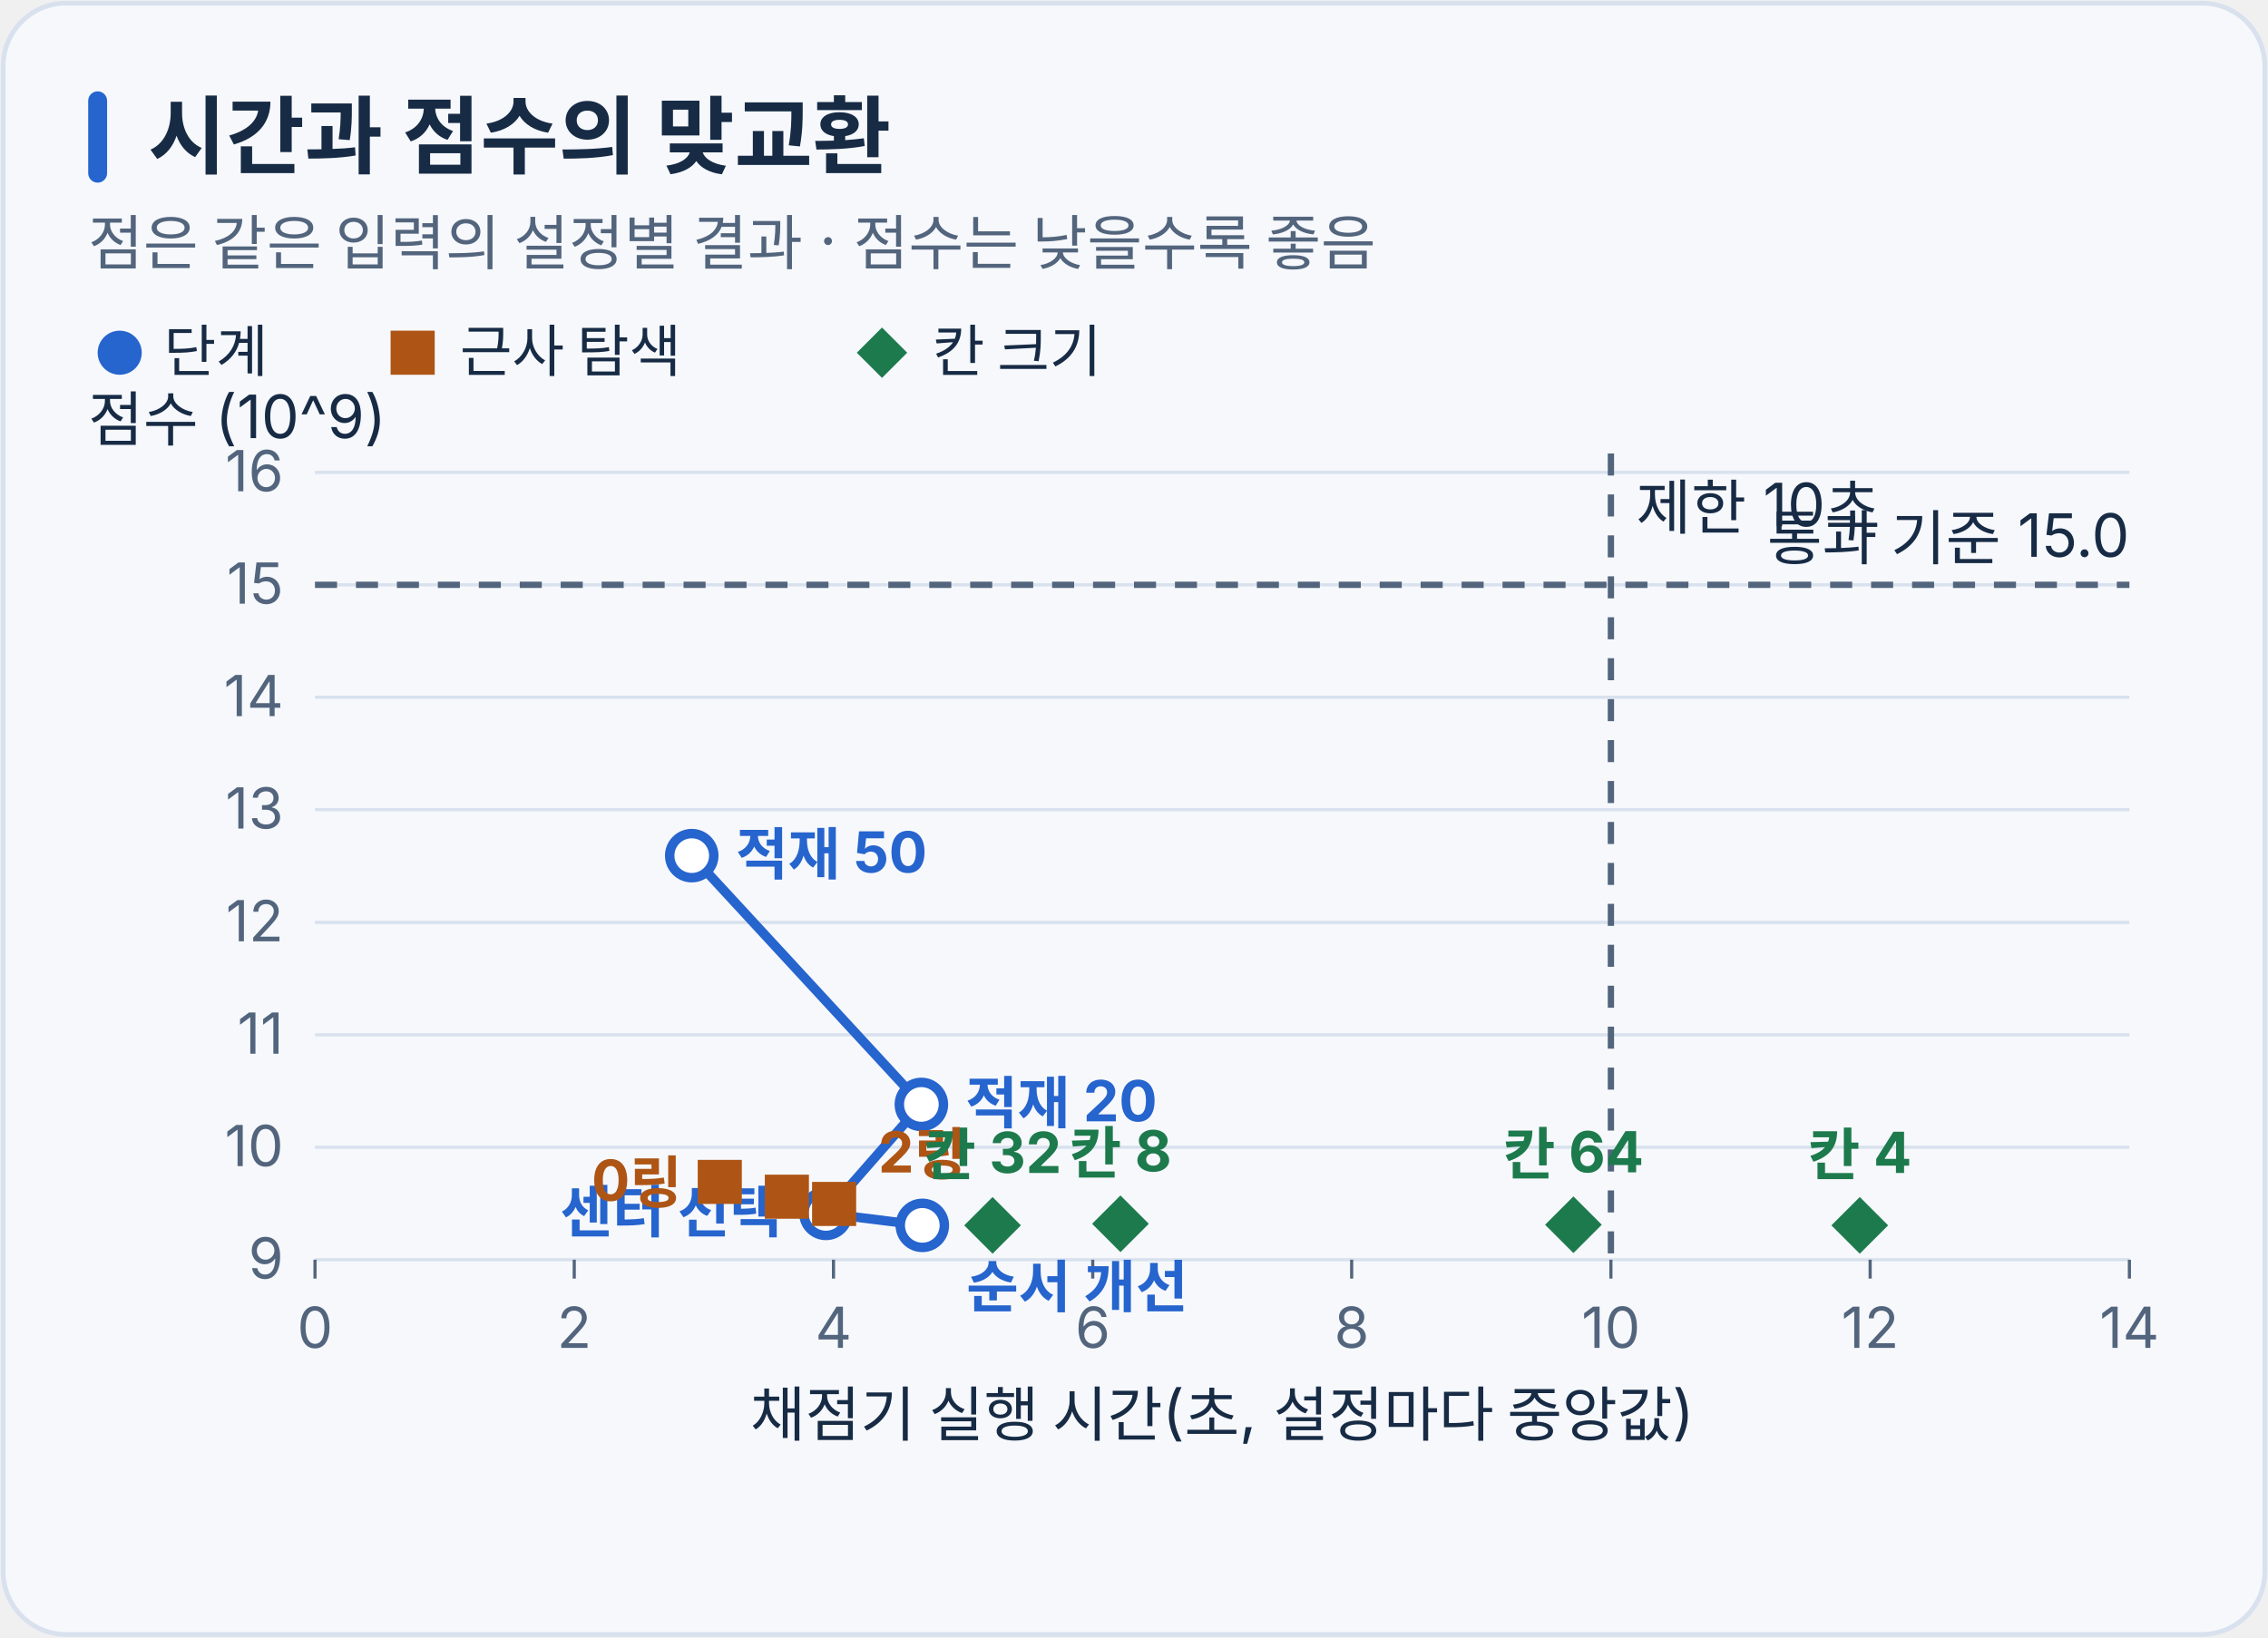
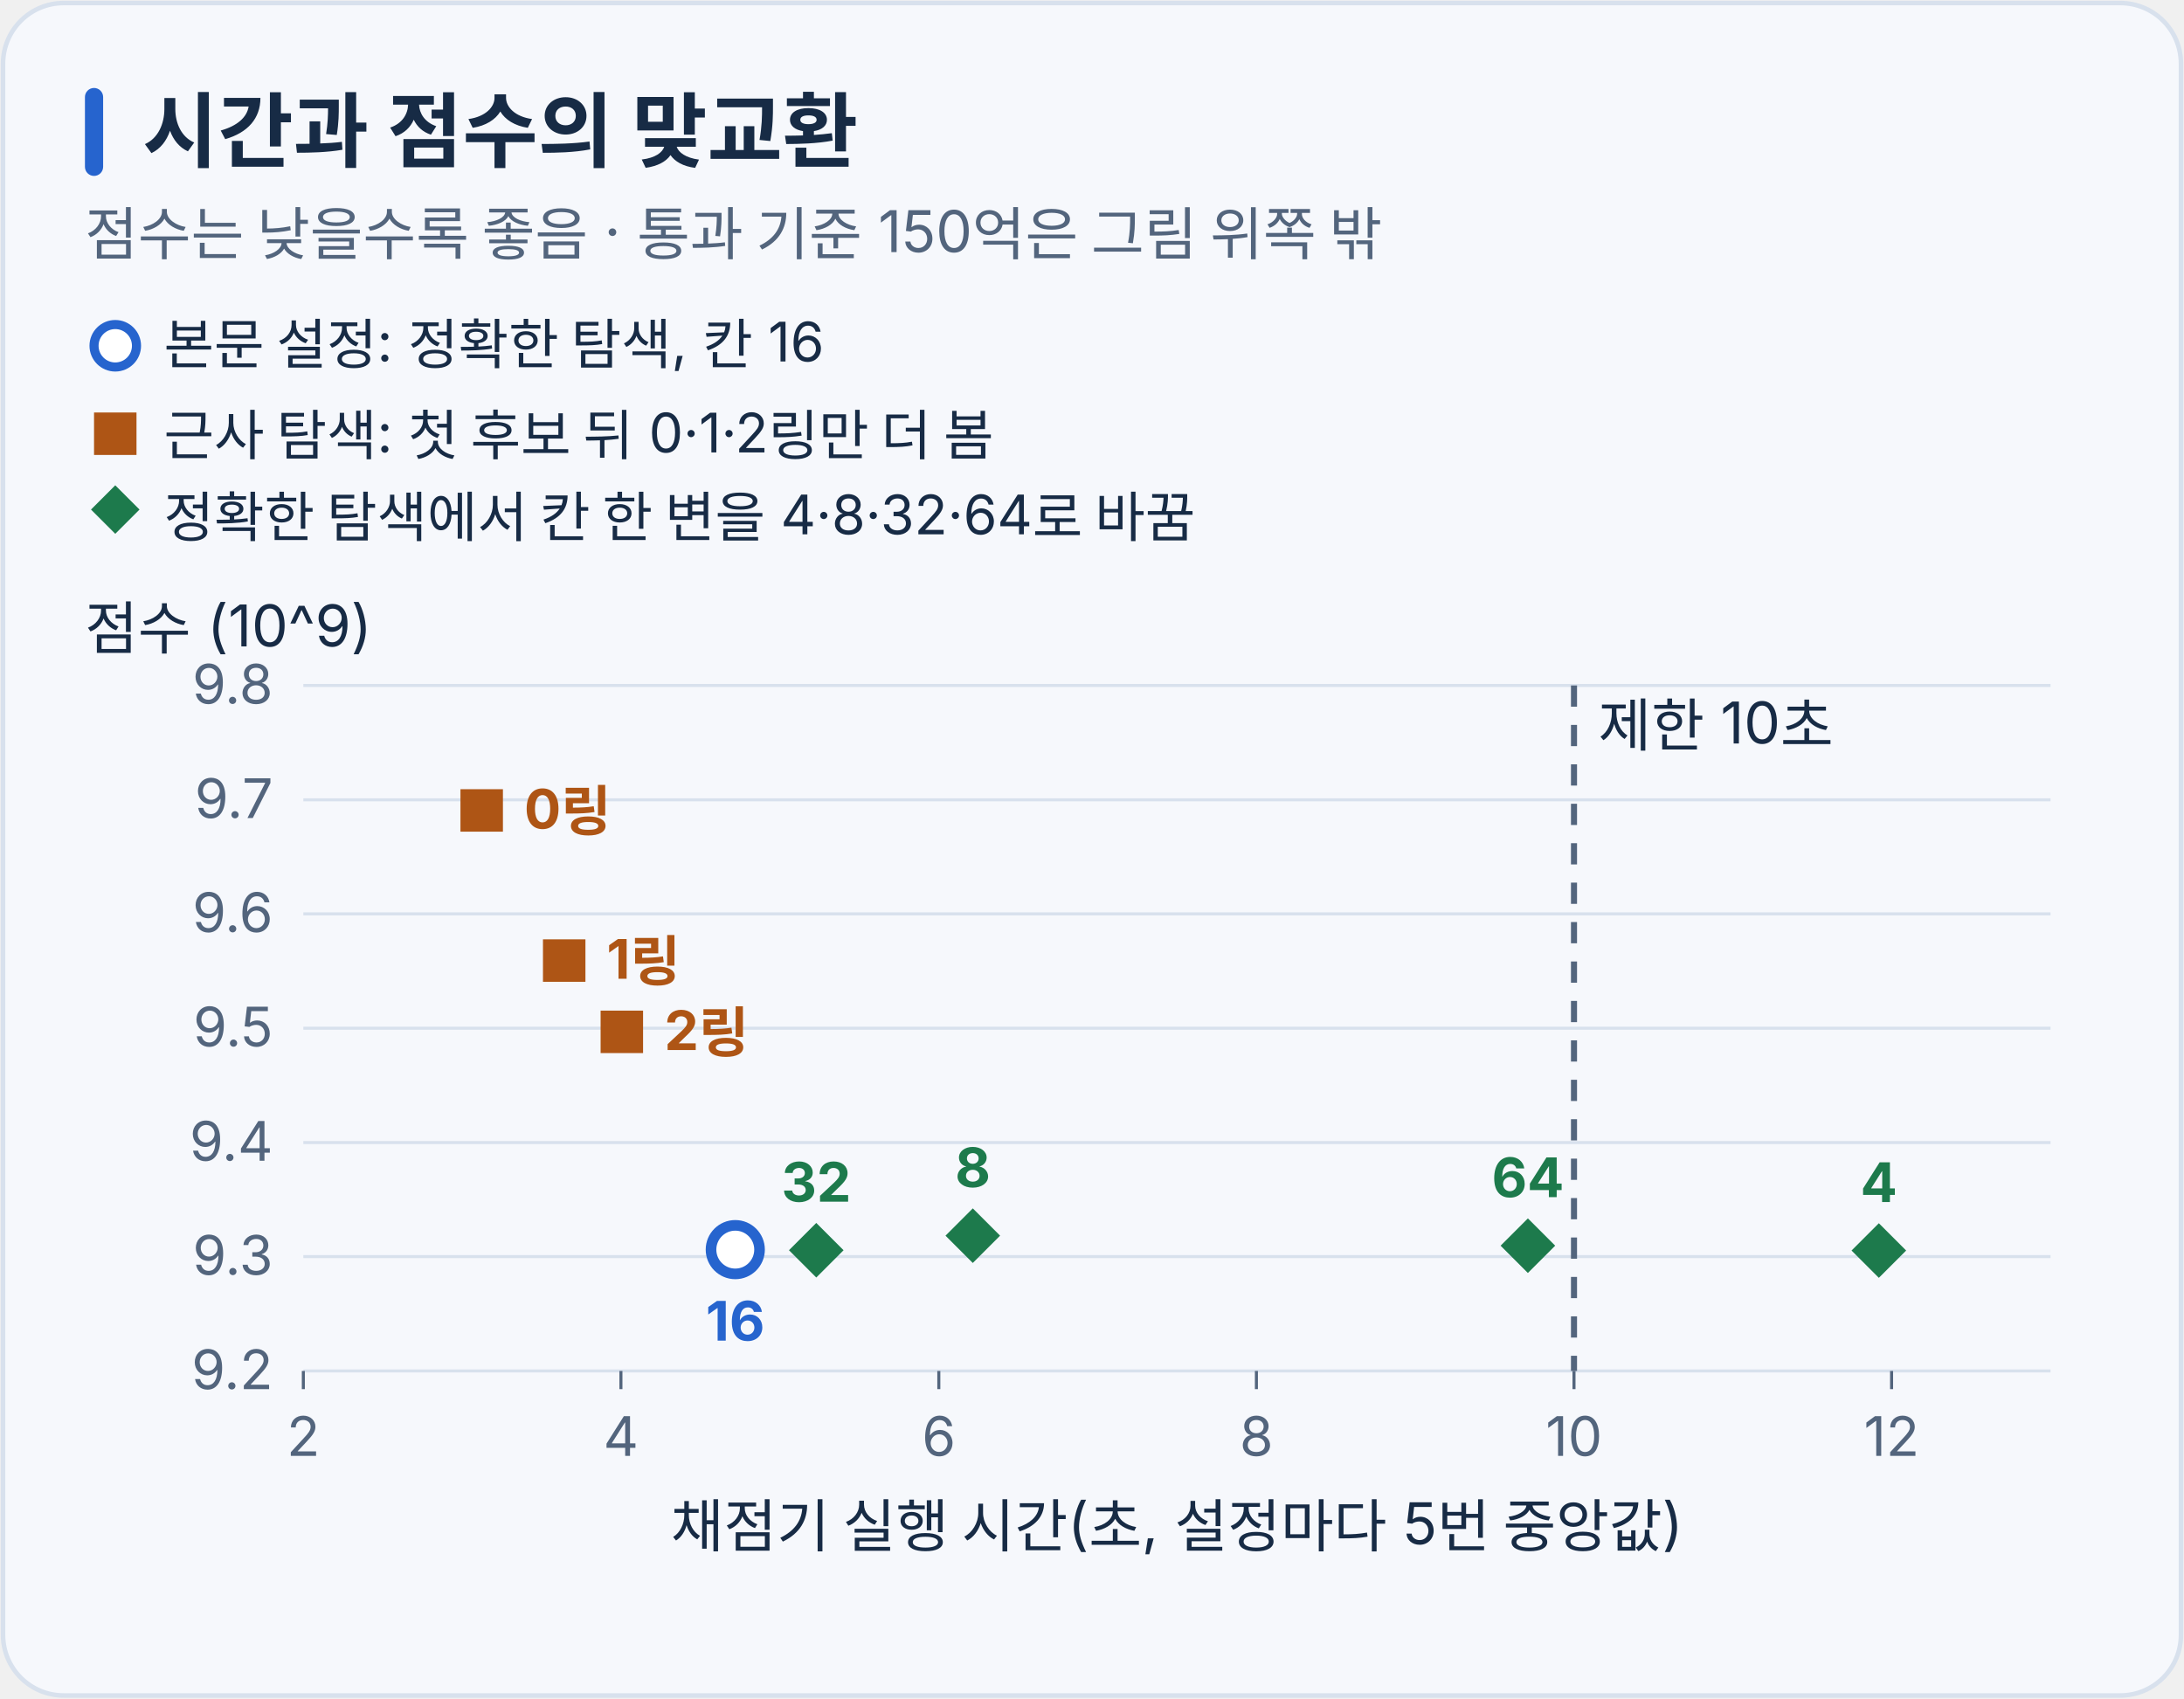
- <svg xmlns="http://www.w3.org/2000/svg" viewBox="0 0 720 520" role="img" aria-labelledby="title desc">
+ <svg xmlns="http://www.w3.org/2000/svg" viewBox="0 0 720 560" role="img" aria-labelledby="title desc">
  <style>text{font-family:-apple-system,BlinkMacSystemFont,"Apple SD Gothic Neo","Noto Sans KR",sans-serif}*{box-sizing:border-box}</style>
-   <rect x="1" y="1" width="718" height="518" rx="20" fill="#f6f8fc" stroke="#d8e1ed" stroke-width="1.5" />
+   <rect x="1" y="1" width="718" height="558" rx="20" fill="#f6f8fc" stroke="#d8e1ed" stroke-width="1.5" />
  <rect x="28" y="29" width="6" height="29" rx="3" fill="#2664ce" />
  <text x="47" y="53" font-size="27" fill="#172b45" font-weight="750">시간과 점수의 맞교환</text>
-   <text x="28" y="84" font-size="19" fill="#53657d">점은 같은 입력의 설정별 결과 · 점수는 낮을수록 좋음</text>
-   <circle cx="38" cy="112" r="7" fill="#2664ce" />
-   <text x="52" y="118" font-size="18" fill="#172b45">단계</text>
-   <rect x="124" y="105" width="14" height="14" fill="#ae5515" />
-   <text x="146" y="118" font-size="18" fill="#172b45">근사 탐색</text>
-   <path d="M 280 104 l 8 8 l -8 8 l -8 -8 z" fill="#1d7a4c" />
-   <text x="296" y="118" font-size="18" fill="#172b45">칸 크기</text>
-   <line x1="100" y1="400.0" x2="676" y2="400.0" stroke="#d8e1ed" stroke-width="1" />
-   <text x="90" y="406.0" font-size="18" fill="#53657d" text-anchor="end">9</text>
-   <line x1="100" y1="364.3" x2="676" y2="364.3" stroke="#d8e1ed" stroke-width="1" />
-   <text x="90" y="370.3" font-size="18" fill="#53657d" text-anchor="end">10</text>
-   <line x1="100" y1="328.6" x2="676" y2="328.6" stroke="#d8e1ed" stroke-width="1" />
-   <text x="90" y="334.6" font-size="18" fill="#53657d" text-anchor="end">11</text>
-   <line x1="100" y1="292.9" x2="676" y2="292.9" stroke="#d8e1ed" stroke-width="1" />
-   <text x="90" y="298.9" font-size="18" fill="#53657d" text-anchor="end">12</text>
-   <line x1="100" y1="257.1" x2="676" y2="257.1" stroke="#d8e1ed" stroke-width="1" />
-   <text x="90" y="263.1" font-size="18" fill="#53657d" text-anchor="end">13</text>
-   <line x1="100" y1="221.4" x2="676" y2="221.4" stroke="#d8e1ed" stroke-width="1" />
-   <text x="90" y="227.4" font-size="18" fill="#53657d" text-anchor="end">14</text>
-   <line x1="100" y1="185.7" x2="676" y2="185.7" stroke="#d8e1ed" stroke-width="1" />
-   <text x="90" y="191.7" font-size="18" fill="#53657d" text-anchor="end">15</text>
-   <line x1="100" y1="150.0" x2="676" y2="150.0" stroke="#d8e1ed" stroke-width="1" />
-   <text x="90" y="156.0" font-size="18" fill="#53657d" text-anchor="end">16</text>
-   <line x1="100.0" y1="400" x2="100.0" y2="406" stroke="#53657d" stroke-width="1" />
-   <text x="100.0" y="428" font-size="18" fill="#53657d" text-anchor="middle">0</text>
-   <line x1="182.3" y1="400" x2="182.3" y2="406" stroke="#53657d" stroke-width="1" />
-   <text x="182.3" y="428" font-size="18" fill="#53657d" text-anchor="middle">2</text>
-   <line x1="264.6" y1="400" x2="264.6" y2="406" stroke="#53657d" stroke-width="1" />
-   <text x="264.6" y="428" font-size="18" fill="#53657d" text-anchor="middle">4</text>
-   <line x1="346.9" y1="400" x2="346.9" y2="406" stroke="#53657d" stroke-width="1" />
-   <text x="346.9" y="428" font-size="18" fill="#53657d" text-anchor="middle">6</text>
-   <line x1="429.1" y1="400" x2="429.1" y2="406" stroke="#53657d" stroke-width="1" />
-   <text x="429.1" y="428" font-size="18" fill="#53657d" text-anchor="middle">8</text>
-   <line x1="511.4" y1="400" x2="511.4" y2="406" stroke="#53657d" stroke-width="1" />
-   <text x="511.4" y="428" font-size="18" fill="#53657d" text-anchor="middle">10</text>
-   <line x1="593.7" y1="400" x2="593.7" y2="406" stroke="#53657d" stroke-width="1" />
-   <text x="593.7" y="428" font-size="18" fill="#53657d" text-anchor="middle">12</text>
-   <line x1="676.0" y1="400" x2="676.0" y2="406" stroke="#53657d" stroke-width="1" />
-   <text x="676.0" y="428" font-size="18" fill="#53657d" text-anchor="middle">14</text>
-   <text x="388" y="456" font-size="19" fill="#172b45" text-anchor="middle">채점기 실행 시간(초, 설정마다 중앙값)</text>
-   <text x="28" y="140" font-size="19" fill="#172b45">점수 (10^9)</text>
-   <line x1="100" y1="185.7" x2="676" y2="185.7" stroke="#53657d" stroke-width="2" stroke-dasharray="7 6" />
-   <text x="676" y="177.7" font-size="19" fill="#172b45" text-anchor="end">통과 기준 15.0</text>
-   <line x1="511.4" y1="144" x2="511.4" y2="400" stroke="#53657d" stroke-width="2" stroke-dasharray="7 6" />
-   <text x="519.4" y="168" font-size="19" fill="#172b45">제한 10초</text>
-   <polyline points="219.6,271.7 292.5,350.7 262.2,385.3 292.8,389.1" fill="none" stroke="#2664ce" stroke-width="3" />
-   <circle cx="219.6" cy="271.7" r="7" fill="#ffffff" stroke="#2664ce" stroke-width="3" />
-   <circle cx="292.5" cy="350.7" r="7" fill="#ffffff" stroke="#2664ce" stroke-width="3" />
-   <circle cx="262.2" cy="385.3" r="7" fill="#ffffff" stroke="#2664ce" stroke-width="3" />
-   <circle cx="292.8" cy="389.1" r="7" fill="#ffffff" stroke="#2664ce" stroke-width="3" />
-   <text x="233.6" y="277.7" font-size="18" fill="#2664ce" font-weight="700" text-anchor="start">적재 50</text>
-   <text x="306.5" y="356.7" font-size="18" fill="#2664ce" font-weight="700" text-anchor="start">적재 20</text>
-   <text x="248.2" y="391.3" font-size="18" fill="#2664ce" font-weight="700" text-anchor="end">센터 선택</text>
-   <text x="306.8" y="415.1" font-size="18" fill="#2664ce" font-weight="700" text-anchor="start">순서 개선</text>
-   <rect x="221.5" y="368.3" width="14" height="14" fill="#ae5515" />
-   <rect x="242.8" y="373.0" width="14" height="14" fill="#ae5515" />
-   <rect x="257.8" y="375.3" width="14" height="14" fill="#ae5515" />
-   <text x="216.5" y="381.3" font-size="18" fill="#ae5515" font-weight="700" text-anchor="end">0링</text>
-   <text x="278.8" y="372.3" font-size="18" fill="#ae5515" font-weight="700">2링</text>
-   <path d="M 590.4 380.1 l 9 9 l -9 9 l -9 -9 z" fill="#1d7a4c" />
-   <text x="590.4" y="373.1" font-size="18" fill="#1d7a4c" font-weight="700" text-anchor="middle">칸 4</text>
-   <path d="M 355.7 379.6 l 9 9 l -9 9 l -9 -9 z" fill="#1d7a4c" />
-   <text x="355.7" y="372.6" font-size="18" fill="#1d7a4c" font-weight="700" text-anchor="middle">칸 8</text>
-   <path d="M 315.1 380.1 l 9 9 l -9 9 l -9 -9 z" fill="#1d7a4c" />
-   <text x="315.1" y="373.1" font-size="18" fill="#1d7a4c" font-weight="700" text-anchor="middle">칸 32</text>
-   <path d="M 499.5 379.9 l 9 9 l -9 9 l -9 -9 z" fill="#1d7a4c" />
-   <text x="499.5" y="372.9" font-size="18" fill="#1d7a4c" font-weight="700" text-anchor="middle">칸 64</text>
+   <text x="28" y="84" font-size="19" fill="#53657d">점수는 낮을수록 좋음 · 통과 기준 150억은 그림 위쪽 밖</text>
+   <circle cx="38" cy="114" r="7" fill="#ffffff" stroke="#2664ce" stroke-width="3" />
+   <text x="54" y="120" font-size="18" fill="#172b45">본문 설정: 정확한 탐색, 칸 16</text>
+   <rect x="31" y="136" width="14" height="14" fill="#ae5515" />
+   <text x="54" y="150" font-size="18" fill="#172b45">근사 탐색: 첫 후보 뒤 0·1·2링만 더 봄</text>
+   <path d="M 38 160 l 8 8 l -8 8 l -8 -8 z" fill="#1d7a4c" />
+   <text x="54" y="177" font-size="18" fill="#172b45">정확한 탐색에서 칸 한 변을 4·8·32·64로 바꿈</text>
+   <line x1="100" y1="452.0" x2="676" y2="452.0" stroke="#d8e1ed" stroke-width="1" />
+   <text x="90" y="458.0" font-size="18" fill="#53657d" text-anchor="end">9.2</text>
+   <line x1="100" y1="414.3" x2="676" y2="414.3" stroke="#d8e1ed" stroke-width="1" />
+   <text x="90" y="420.3" font-size="18" fill="#53657d" text-anchor="end">9.3</text>
+   <line x1="100" y1="376.7" x2="676" y2="376.7" stroke="#d8e1ed" stroke-width="1" />
+   <text x="90" y="382.7" font-size="18" fill="#53657d" text-anchor="end">9.4</text>
+   <line x1="100" y1="339.0" x2="676" y2="339.0" stroke="#d8e1ed" stroke-width="1" />
+   <text x="90" y="345.0" font-size="18" fill="#53657d" text-anchor="end">9.5</text>
+   <line x1="100" y1="301.3" x2="676" y2="301.3" stroke="#d8e1ed" stroke-width="1" />
+   <text x="90" y="307.3" font-size="18" fill="#53657d" text-anchor="end">9.6</text>
+   <line x1="100" y1="263.7" x2="676" y2="263.7" stroke="#d8e1ed" stroke-width="1" />
+   <text x="90" y="269.7" font-size="18" fill="#53657d" text-anchor="end">9.7</text>
+   <line x1="100" y1="226.0" x2="676" y2="226.0" stroke="#d8e1ed" stroke-width="1" />
+   <text x="90" y="232.0" font-size="18" fill="#53657d" text-anchor="end">9.8</text>
+   <line x1="100.0" y1="452" x2="100.0" y2="458" stroke="#53657d" stroke-width="1" />
+   <text x="100.0" y="480" font-size="18" fill="#53657d" text-anchor="middle">2</text>
+   <line x1="204.7" y1="452" x2="204.7" y2="458" stroke="#53657d" stroke-width="1" />
+   <text x="204.7" y="480" font-size="18" fill="#53657d" text-anchor="middle">4</text>
+   <line x1="309.5" y1="452" x2="309.5" y2="458" stroke="#53657d" stroke-width="1" />
+   <text x="309.5" y="480" font-size="18" fill="#53657d" text-anchor="middle">6</text>
+   <line x1="414.2" y1="452" x2="414.2" y2="458" stroke="#53657d" stroke-width="1" />
+   <text x="414.2" y="480" font-size="18" fill="#53657d" text-anchor="middle">8</text>
+   <line x1="518.9" y1="452" x2="518.9" y2="458" stroke="#53657d" stroke-width="1" />
+   <text x="518.9" y="480" font-size="18" fill="#53657d" text-anchor="middle">10</text>
+   <line x1="623.6" y1="452" x2="623.6" y2="458" stroke="#53657d" stroke-width="1" />
+   <text x="623.6" y="480" font-size="18" fill="#53657d" text-anchor="middle">12</text>
+   <text x="388" y="510" font-size="19" fill="#172b45" text-anchor="middle">채점기 실행 시간(초, 설정마다 5번 중앙값)</text>
+   <text x="28" y="214" font-size="19" fill="#172b45">점수 (10^9)</text>
+   <line x1="518.9" y1="226" x2="518.9" y2="452" stroke="#53657d" stroke-width="2" stroke-dasharray="7 6" />
+   <text x="526.9" y="246" font-size="19" fill="#172b45">제한 10초</text>
+   <rect x="151.8" y="260.2" width="14" height="14" fill="#ae5515" />
+   <text x="172.8" y="273.2" font-size="18" fill="#ae5515" font-weight="700">0링</text>
+   <rect x="179.0" y="309.7" width="14" height="14" fill="#ae5515" />
+   <text x="200.0" y="322.7" font-size="18" fill="#ae5515" font-weight="700">1링</text>
+   <rect x="198.0" y="333.2" width="14" height="14" fill="#ae5515" />
+   <text x="219.0" y="346.2" font-size="18" fill="#ae5515" font-weight="700">2링</text>
+   <path d="M 619.4 403.3 l 9 9 l -9 9 l -9 -9 z" fill="#1d7a4c" />
+   <text x="619.4" y="396.3" font-size="18" fill="#1d7a4c" font-weight="700" text-anchor="middle">4</text>
+   <path d="M 320.7 398.4 l 9 9 l -9 9 l -9 -9 z" fill="#1d7a4c" />
+   <text x="320.7" y="391.4" font-size="18" fill="#1d7a4c" font-weight="700" text-anchor="middle">8</text>
+   <path d="M 269.1 403.2 l 9 9 l -9 9 l -9 -9 z" fill="#1d7a4c" />
+   <text x="269.1" y="396.2" font-size="18" fill="#1d7a4c" font-weight="700" text-anchor="middle">32</text>
+   <path d="M 503.7 401.7 l 9 9 l -9 9 l -9 -9 z" fill="#1d7a4c" />
+   <text x="503.7" y="394.7" font-size="18" fill="#1d7a4c" font-weight="700" text-anchor="middle">64</text>
+   <circle cx="242.4" cy="412.0" r="8" fill="#ffffff" stroke="#2664ce" stroke-width="3.5" />
+   <text x="242.4" y="442.0" font-size="18" fill="#2664ce" font-weight="700" text-anchor="middle">16</text>
</svg>
